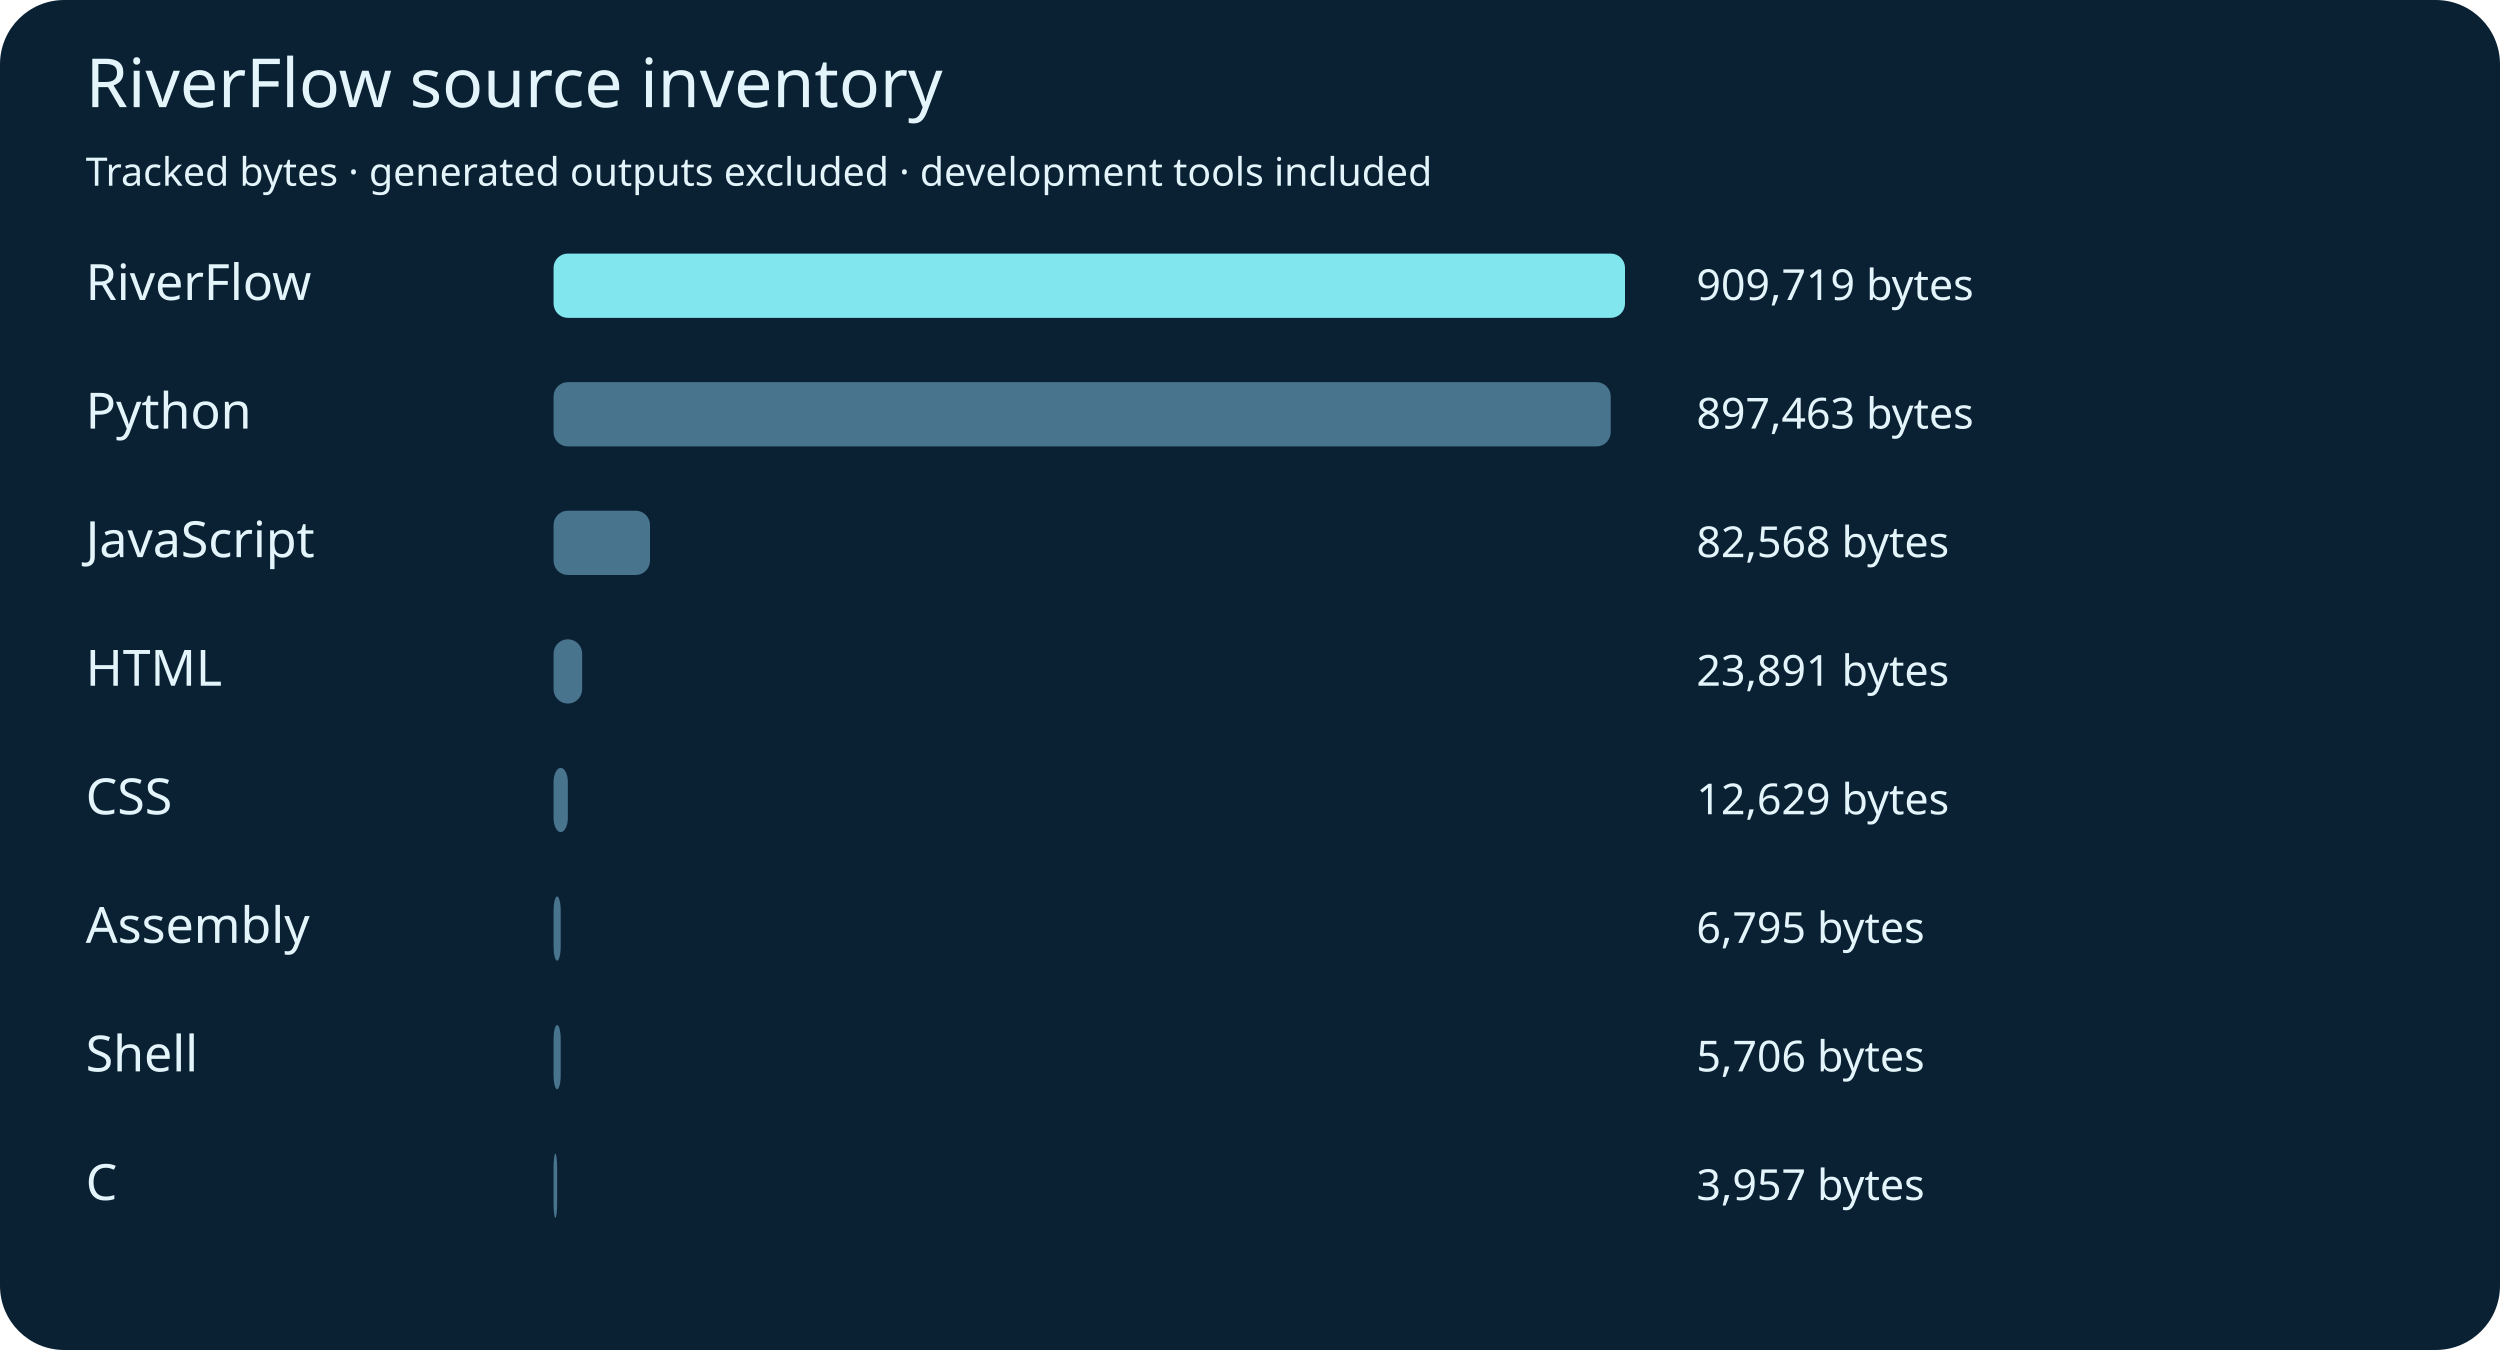
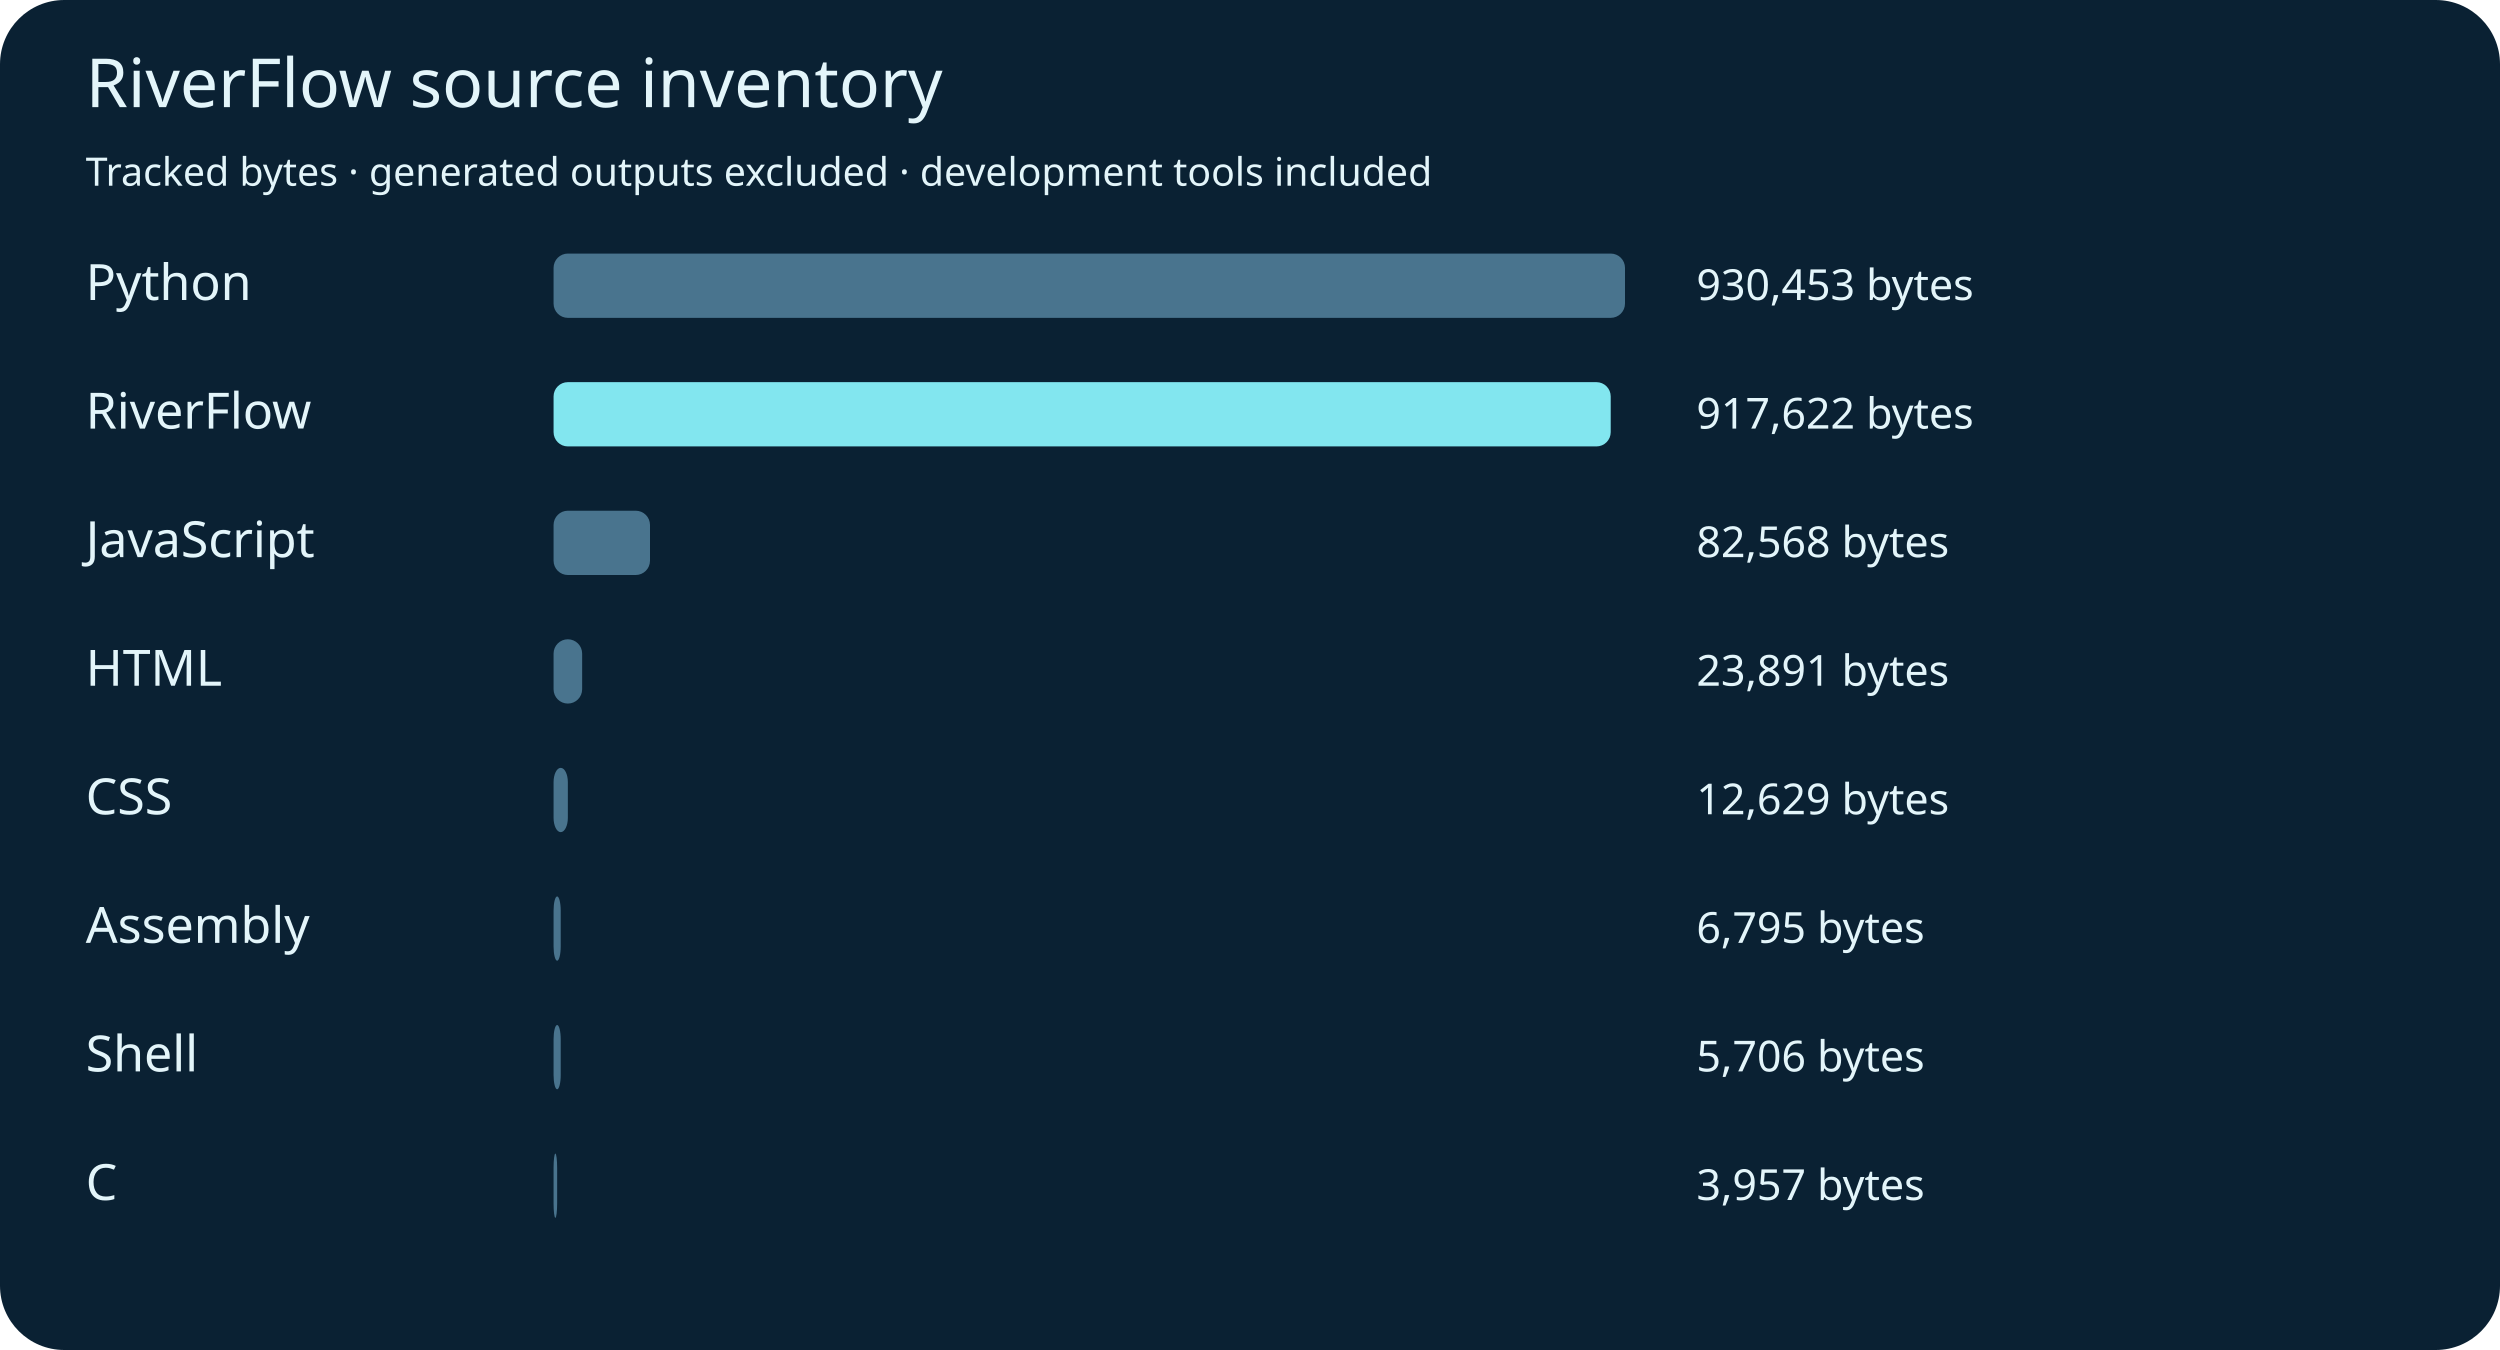
<svg xmlns="http://www.w3.org/2000/svg" role="img" aria-labelledby="title desc" width="700" height="378" viewBox="0 0 700 378">
  <rect width="700" height="378" rx="18" fill="#0a2133" />
  <g font-family="sans-serif" fill="#e3f5fa">
    <text x="24" y="30" font-size="19">RiverFlow source inventory</text>
    <text x="24" y="52" font-size="11">Tracked bytes · generated outputs excluded · development tools included</text>
-     <text x="24" y="84" font-size="14">RiverFlow</text>
-     <rect x="155" y="71" width="300" height="18" rx="4" fill="#82e6ef" />
-     <text x="475" y="84" font-size="12">909,719 bytes</text>
-     <text x="24" y="120" font-size="14">Python</text>
-     <rect x="155" y="107" width="296" height="18" rx="4" fill="#49748e" />
-     <text x="475" y="120" font-size="12">897,463 bytes</text>
+     <text x="24" y="84" font-size="14">Python</text>
+     <rect x="155" y="71" width="300" height="18" rx="4" fill="#49748e" />
+     <text x="475" y="84" font-size="12">930,453 bytes</text>
+     <text x="24" y="120" font-size="14">RiverFlow</text>
+     <rect x="155" y="107" width="296" height="18" rx="4" fill="#82e6ef" />
+     <text x="475" y="120" font-size="12">917,622 bytes</text>
    <text x="24" y="156" font-size="14">JavaScript</text>
    <rect x="155" y="143" width="27" height="18" rx="4" fill="#49748e" />
    <text x="475" y="156" font-size="12">82,568 bytes</text>
    <text x="24" y="192" font-size="14">HTML</text>
    <rect x="155" y="179" width="8" height="18" rx="4" fill="#49748e" />
    <text x="475" y="192" font-size="12">23,891 bytes</text>
    <text x="24" y="228" font-size="14">CSS</text>
    <rect x="155" y="215" width="4" height="18" rx="4" fill="#49748e" />
    <text x="475" y="228" font-size="12">12,629 bytes</text>
    <text x="24" y="264" font-size="14">Assembly</text>
    <rect x="155" y="251" width="2" height="18" rx="4" fill="#49748e" />
    <text x="475" y="264" font-size="12">6,795 bytes</text>
    <text x="24" y="300" font-size="14">Shell</text>
    <rect x="155" y="287" width="2" height="18" rx="4" fill="#49748e" />
    <text x="475" y="300" font-size="12">5,706 bytes</text>
    <text x="24" y="336" font-size="14">C</text>
    <rect x="155" y="323" width="1" height="18" rx="4" fill="#49748e" />
    <text x="475" y="336" font-size="12">3,957 bytes</text>
  </g>
</svg>
